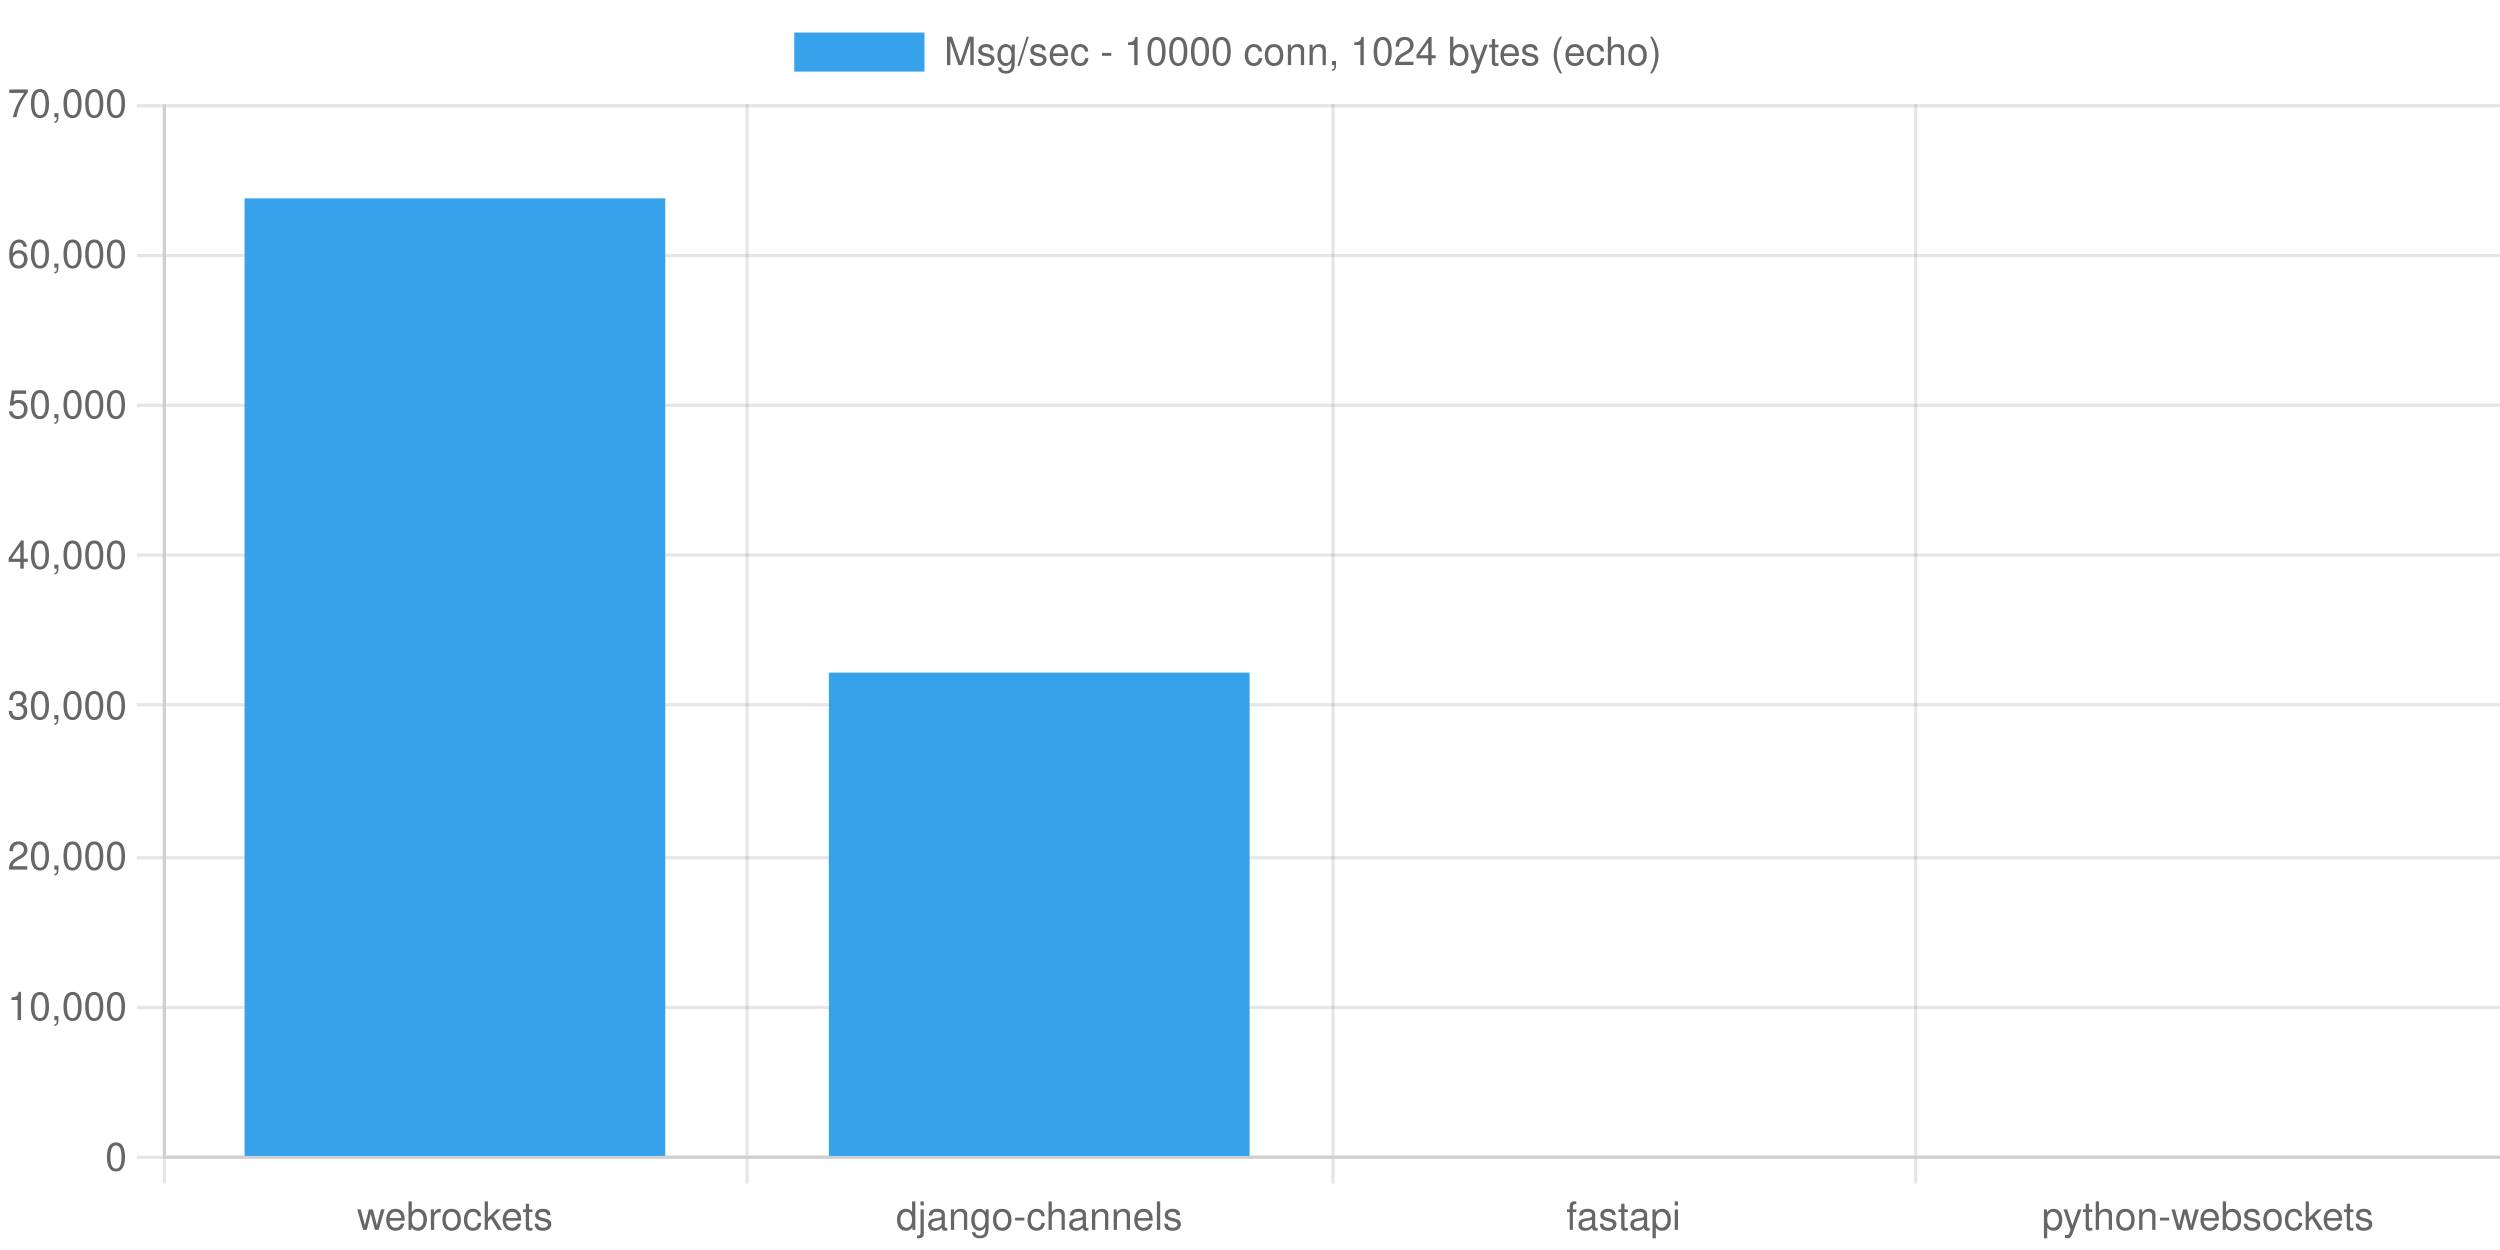
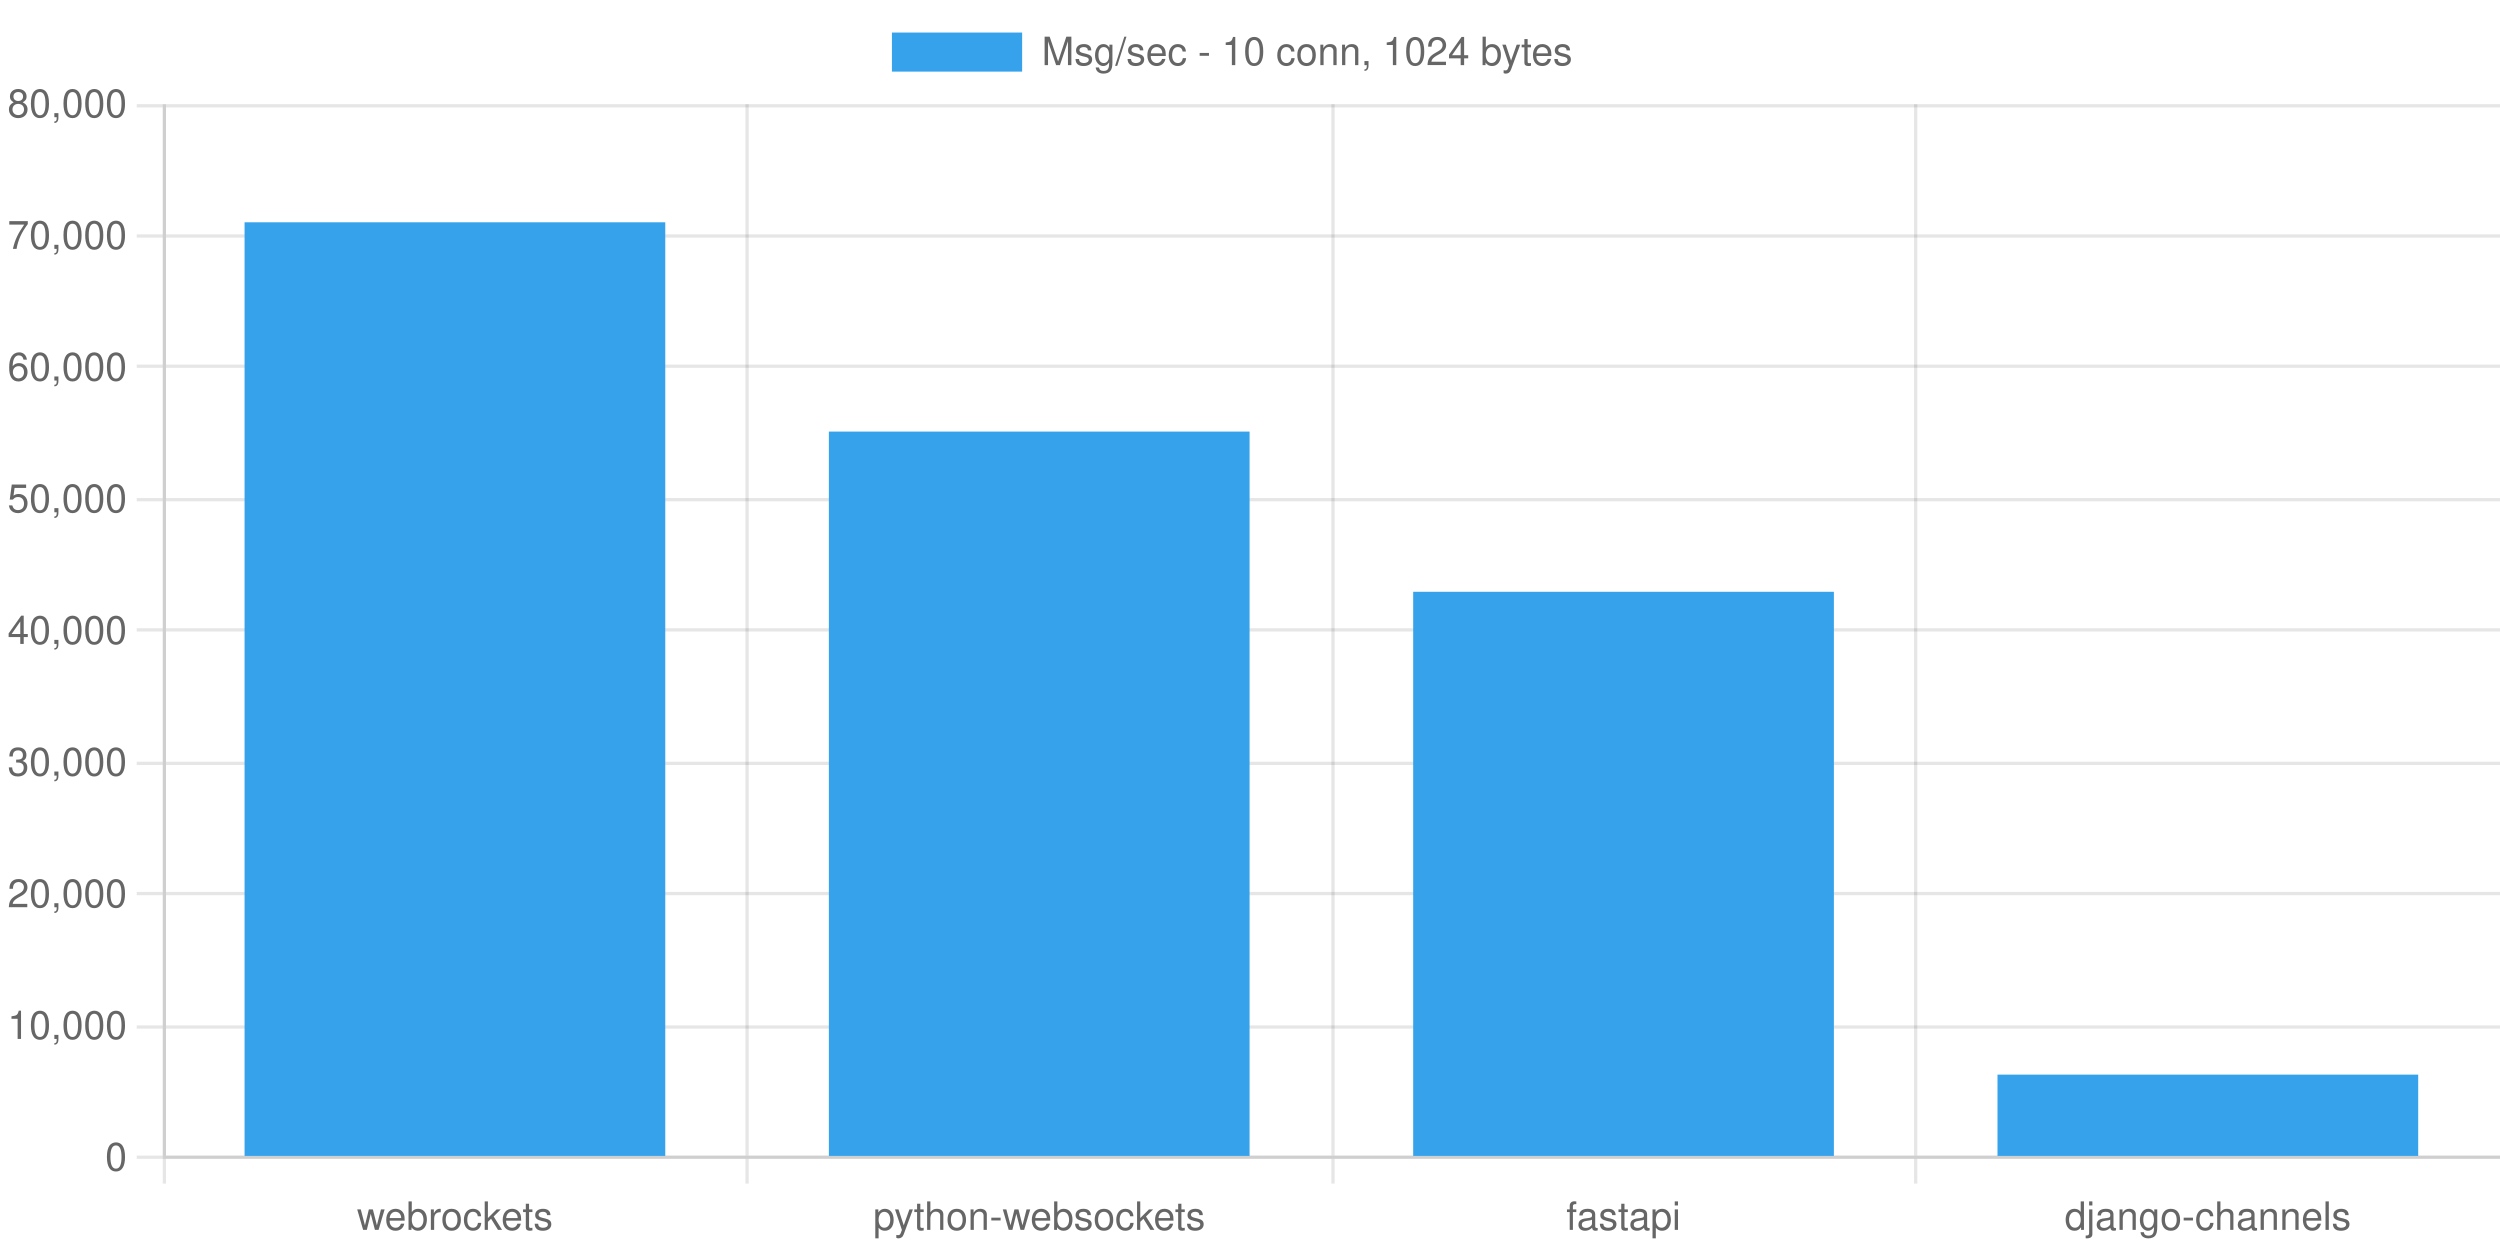
<svg xmlns="http://www.w3.org/2000/svg" version="1.1" width="768px" height="384px" viewBox="0 0 768 384">
  <defs>
    <clipPath id="clip-1" fill-rule="nonzero">
      <path d="M 0,0 L 0,32 768,32 768,0 Z" />
    </clipPath>
    <clipPath id="clip-2" fill-rule="nonzero">
      <path d="M 0,355.6 L 0,384 768,384 768,355.6 Z" />
    </clipPath>
    <clipPath id="clip-3" fill-rule="nonzero">
      <path d="M 0,0 L 0,384 50,384 50,0 Z" />
    </clipPath>
    <clipPath id="clip-4" fill-rule="nonzero">
      <path d="M 50,32 L 50,355.6 768,355.6 768,32 Z" />
    </clipPath>
  </defs>
  <g stroke="none" fill="transparent" fill-rule="nonzero" fill-opacity="1">
    <rect x="0" y="0" width="768" height="384" transform="matrix(1 0 0 1 0 0)" />
  </g>
  <g stroke="rgb(0,0,0)" stroke-width="1" stroke-linecap="butt" stroke-linejoin="miter" stroke-miterlimit="4" stroke-opacity="0.1" fill="none">
    <path d="M 50.5,32 L 50.5,355" />
  </g>
  <g stroke="rgb(0,0,0)" stroke-width="1" stroke-linecap="butt" stroke-linejoin="miter" stroke-miterlimit="4" stroke-opacity="0.1" fill="none">
    <path d="M 50.5,356 L 50.5,363.6" />
  </g>
  <g stroke="rgb(0,0,0)" stroke-width="1" stroke-linecap="butt" stroke-linejoin="miter" stroke-miterlimit="4" stroke-opacity="0.1" fill="none">
    <path d="M 229.5,32 L 229.5,355" />
  </g>
  <g stroke="rgb(0,0,0)" stroke-width="1" stroke-linecap="butt" stroke-linejoin="miter" stroke-miterlimit="4" stroke-opacity="0.1" fill="none">
    <path d="M 229.5,356 L 229.5,363.6" />
  </g>
  <g stroke="rgb(0,0,0)" stroke-width="1" stroke-linecap="butt" stroke-linejoin="miter" stroke-miterlimit="4" stroke-opacity="0.1" fill="none">
    <path d="M 409.5,32 L 409.5,355" />
  </g>
  <g stroke="rgb(0,0,0)" stroke-width="1" stroke-linecap="butt" stroke-linejoin="miter" stroke-miterlimit="4" stroke-opacity="0.1" fill="none">
    <path d="M 409.5,356 L 409.5,363.6" />
  </g>
  <g stroke="rgb(0,0,0)" stroke-width="1" stroke-linecap="butt" stroke-linejoin="miter" stroke-miterlimit="4" stroke-opacity="0.1" fill="none">
    <path d="M 588.5,32 L 588.5,355" />
  </g>
  <g stroke="rgb(0,0,0)" stroke-width="1" stroke-linecap="butt" stroke-linejoin="miter" stroke-miterlimit="4" stroke-opacity="0.1" fill="none">
    <path d="M 588.5,356 L 588.5,363.6" />
  </g>
  <g stroke="rgb(0,0,0)" stroke-width="1" stroke-linecap="butt" stroke-linejoin="miter" stroke-miterlimit="4" stroke-opacity="0.1" fill="none">
    <path d="M 768.5,32 L 768.5,355" />
  </g>
  <g stroke="rgb(0,0,0)" stroke-width="1" stroke-linecap="butt" stroke-linejoin="miter" stroke-miterlimit="4" stroke-opacity="0.1" fill="none">
    <path d="M 768.5,356 L 768.5,363.6" />
  </g>
  <g stroke="rgb(0,0,0)" stroke-width="1" stroke-linecap="butt" stroke-linejoin="miter" stroke-miterlimit="4" stroke-opacity="0.1" fill="none">
    <path d="M 51,355.5 L 768,355.5" />
  </g>
  <g stroke="rgb(0,0,0)" stroke-width="1" stroke-linecap="butt" stroke-linejoin="miter" stroke-miterlimit="4" stroke-opacity="0.1" fill="none">
    <path d="M 42,355.5 L 50,355.5" />
  </g>
  <g stroke="rgb(0,0,0)" stroke-width="1" stroke-linecap="butt" stroke-linejoin="miter" stroke-miterlimit="4" stroke-opacity="0.1" fill="none">
-     <path d="M 51,309.5 L 768,309.5" />
+     <path d="M 51,315.5 L 768,315.5" />
  </g>
  <g stroke="rgb(0,0,0)" stroke-width="1" stroke-linecap="butt" stroke-linejoin="miter" stroke-miterlimit="4" stroke-opacity="0.1" fill="none">
-     <path d="M 42,309.5 L 50,309.5" />
+     <path d="M 42,315.5 L 50,315.5" />
  </g>
  <g stroke="rgb(0,0,0)" stroke-width="1" stroke-linecap="butt" stroke-linejoin="miter" stroke-miterlimit="4" stroke-opacity="0.1" fill="none">
-     <path d="M 51,263.5 L 768,263.5" />
+     <path d="M 51,274.5 L 768,274.5" />
  </g>
  <g stroke="rgb(0,0,0)" stroke-width="1" stroke-linecap="butt" stroke-linejoin="miter" stroke-miterlimit="4" stroke-opacity="0.1" fill="none">
-     <path d="M 42,263.5 L 50,263.5" />
+     <path d="M 42,274.5 L 50,274.5" />
  </g>
  <g stroke="rgb(0,0,0)" stroke-width="1" stroke-linecap="butt" stroke-linejoin="miter" stroke-miterlimit="4" stroke-opacity="0.1" fill="none">
-     <path d="M 51,216.5 L 768,216.5" />
+     <path d="M 51,234.5 L 768,234.5" />
  </g>
  <g stroke="rgb(0,0,0)" stroke-width="1" stroke-linecap="butt" stroke-linejoin="miter" stroke-miterlimit="4" stroke-opacity="0.1" fill="none">
-     <path d="M 42,216.5 L 50,216.5" />
+     <path d="M 42,234.5 L 50,234.5" />
  </g>
  <g stroke="rgb(0,0,0)" stroke-width="1" stroke-linecap="butt" stroke-linejoin="miter" stroke-miterlimit="4" stroke-opacity="0.1" fill="none">
-     <path d="M 51,170.5 L 768,170.5" />
+     <path d="M 51,193.5 L 768,193.5" />
  </g>
  <g stroke="rgb(0,0,0)" stroke-width="1" stroke-linecap="butt" stroke-linejoin="miter" stroke-miterlimit="4" stroke-opacity="0.1" fill="none">
-     <path d="M 42,170.5 L 50,170.5" />
+     <path d="M 42,193.5 L 50,193.5" />
  </g>
  <g stroke="rgb(0,0,0)" stroke-width="1" stroke-linecap="butt" stroke-linejoin="miter" stroke-miterlimit="4" stroke-opacity="0.1" fill="none">
-     <path d="M 51,124.5 L 768,124.5" />
+     <path d="M 51,153.5 L 768,153.5" />
  </g>
  <g stroke="rgb(0,0,0)" stroke-width="1" stroke-linecap="butt" stroke-linejoin="miter" stroke-miterlimit="4" stroke-opacity="0.1" fill="none">
-     <path d="M 42,124.5 L 50,124.5" />
+     <path d="M 42,153.5 L 50,153.5" />
  </g>
  <g stroke="rgb(0,0,0)" stroke-width="1" stroke-linecap="butt" stroke-linejoin="miter" stroke-miterlimit="4" stroke-opacity="0.1" fill="none">
-     <path d="M 51,78.5 L 768,78.5" />
+     <path d="M 51,112.5 L 768,112.5" />
  </g>
  <g stroke="rgb(0,0,0)" stroke-width="1" stroke-linecap="butt" stroke-linejoin="miter" stroke-miterlimit="4" stroke-opacity="0.1" fill="none">
-     <path d="M 42,78.5 L 50,78.5" />
+     <path d="M 42,112.5 L 50,112.5" />
+   </g>
+   <g stroke="rgb(0,0,0)" stroke-width="1" stroke-linecap="butt" stroke-linejoin="miter" stroke-miterlimit="4" stroke-opacity="0.1" fill="none">
+     <path d="M 51,72.5 L 768,72.5" />
+   </g>
+   <g stroke="rgb(0,0,0)" stroke-width="1" stroke-linecap="butt" stroke-linejoin="miter" stroke-miterlimit="4" stroke-opacity="0.1" fill="none">
+     <path d="M 42,72.5 L 50,72.5" />
  </g>
  <g stroke="rgb(0,0,0)" stroke-width="1" stroke-linecap="butt" stroke-linejoin="miter" stroke-miterlimit="4" stroke-opacity="0.1" fill="none">
    <path d="M 51,32.5 L 768,32.5" />
  </g>
  <g stroke="rgb(0,0,0)" stroke-width="1" stroke-linecap="butt" stroke-linejoin="miter" stroke-miterlimit="4" stroke-opacity="0.1" fill="none">
    <path d="M 42,32.5 L 50,32.5" />
  </g>
  <g stroke="none" fill="rgb(54,162,235)" fill-rule="nonzero" fill-opacity="1" clip-path="url(#clip-1)">
-     <path d="M 244,10 L 244,22 284,22 284,10 Z" />
+     <path d="M 274,10 L 274,22 314,22 314,10 Z" />
  </g>
  <g stroke="none" fill="#666" fill-rule="nonzero" fill-opacity="1" clip-path="url(#clip-1)">
    <text style="font:normal 12px 'Helvetica Neue', 'Helvetica', 'Arial', sans-serif;" text-anchor="start" dominant-baseline="middle" transform="matrix(1 0 0 1 0 0)">
-       <tspan x="290" y="16">Msg/sec - 10000 conn, 1024 bytes (echo)</tspan>
+       <tspan x="320" y="16">Msg/sec - 10 conn, 1024 bytes</tspan>
    </text>
  </g>
  <g stroke="rgb(0,0,0)" stroke-width="1" stroke-linecap="butt" stroke-linejoin="miter" stroke-miterlimit="4" stroke-opacity="0.1" fill="none">
    <path d="M 50,355.5 L 769,355.5" />
  </g>
  <g stroke="none" fill="#666" fill-rule="nonzero" fill-opacity="1" clip-path="url(#clip-2)">
    <text style="font:normal 12px 'Helvetica Neue', 'Helvetica', 'Arial', sans-serif;" text-anchor="middle" dominant-baseline="middle" transform="matrix(1 0 0 1 139.75 366.6)">
      <tspan x="0" y="7.2">webrockets</tspan>
    </text>
  </g>
  <g stroke="none" fill="#666" fill-rule="nonzero" fill-opacity="1" clip-path="url(#clip-2)">
    <text style="font:normal 12px 'Helvetica Neue', 'Helvetica', 'Arial', sans-serif;" text-anchor="middle" dominant-baseline="middle" transform="matrix(1 0 0 1 319.25 366.6)">
-       <tspan x="0" y="7.2">django-channels</tspan>
+       <tspan x="0" y="7.2">python-websockets</tspan>
    </text>
  </g>
  <g stroke="none" fill="#666" fill-rule="nonzero" fill-opacity="1" clip-path="url(#clip-2)">
    <text style="font:normal 12px 'Helvetica Neue', 'Helvetica', 'Arial', sans-serif;" text-anchor="middle" dominant-baseline="middle" transform="matrix(1 0 0 1 498.75 366.6)">
      <tspan x="0" y="7.2">fastapi</tspan>
    </text>
  </g>
  <g stroke="none" fill="#666" fill-rule="nonzero" fill-opacity="1" clip-path="url(#clip-2)">
    <text style="font:normal 12px 'Helvetica Neue', 'Helvetica', 'Arial', sans-serif;" text-anchor="middle" dominant-baseline="middle" transform="matrix(1 0 0 1 678.25 366.6)">
-       <tspan x="0" y="7.2">python-websockets</tspan>
+       <tspan x="0" y="7.2">django-channels</tspan>
    </text>
  </g>
  <g stroke="rgb(0,0,0)" stroke-width="1" stroke-linecap="butt" stroke-linejoin="miter" stroke-miterlimit="4" stroke-opacity="0.1" fill="none">
    <path d="M 50.5,32 L 50.5,356" />
  </g>
  <g stroke="none" fill="#666" fill-rule="nonzero" fill-opacity="1" clip-path="url(#clip-3)">
    <text style="font:normal 12px 'Helvetica Neue', 'Helvetica', 'Arial', sans-serif;" text-anchor="end" dominant-baseline="middle" transform="matrix(1 0 0 1 39 355.6)">
      <tspan x="0" y="0">0</tspan>
    </text>
  </g>
  <g stroke="none" fill="#666" fill-rule="nonzero" fill-opacity="1" clip-path="url(#clip-3)">
-     <text style="font:normal 12px 'Helvetica Neue', 'Helvetica', 'Arial', sans-serif;" text-anchor="end" dominant-baseline="middle" transform="matrix(1 0 0 1 39 309.3714)">
+     <text style="font:normal 12px 'Helvetica Neue', 'Helvetica', 'Arial', sans-serif;" text-anchor="end" dominant-baseline="middle" transform="matrix(1 0 0 1 39 315.15)">
      <tspan x="0" y="0">10,000</tspan>
    </text>
  </g>
  <g stroke="none" fill="#666" fill-rule="nonzero" fill-opacity="1" clip-path="url(#clip-3)">
-     <text style="font:normal 12px 'Helvetica Neue', 'Helvetica', 'Arial', sans-serif;" text-anchor="end" dominant-baseline="middle" transform="matrix(1 0 0 1 39 263.1429)">
+     <text style="font:normal 12px 'Helvetica Neue', 'Helvetica', 'Arial', sans-serif;" text-anchor="end" dominant-baseline="middle" transform="matrix(1 0 0 1 39 274.7)">
      <tspan x="0" y="0">20,000</tspan>
    </text>
  </g>
  <g stroke="none" fill="#666" fill-rule="nonzero" fill-opacity="1" clip-path="url(#clip-3)">
-     <text style="font:normal 12px 'Helvetica Neue', 'Helvetica', 'Arial', sans-serif;" text-anchor="end" dominant-baseline="middle" transform="matrix(1 0 0 1 39 216.9143)">
+     <text style="font:normal 12px 'Helvetica Neue', 'Helvetica', 'Arial', sans-serif;" text-anchor="end" dominant-baseline="middle" transform="matrix(1 0 0 1 39 234.25)">
      <tspan x="0" y="0">30,000</tspan>
    </text>
  </g>
  <g stroke="none" fill="#666" fill-rule="nonzero" fill-opacity="1" clip-path="url(#clip-3)">
-     <text style="font:normal 12px 'Helvetica Neue', 'Helvetica', 'Arial', sans-serif;" text-anchor="end" dominant-baseline="middle" transform="matrix(1 0 0 1 39 170.6857)">
+     <text style="font:normal 12px 'Helvetica Neue', 'Helvetica', 'Arial', sans-serif;" text-anchor="end" dominant-baseline="middle" transform="matrix(1 0 0 1 39 193.8)">
      <tspan x="0" y="0">40,000</tspan>
    </text>
  </g>
  <g stroke="none" fill="#666" fill-rule="nonzero" fill-opacity="1" clip-path="url(#clip-3)">
-     <text style="font:normal 12px 'Helvetica Neue', 'Helvetica', 'Arial', sans-serif;" text-anchor="end" dominant-baseline="middle" transform="matrix(1 0 0 1 39 124.4571)">
+     <text style="font:normal 12px 'Helvetica Neue', 'Helvetica', 'Arial', sans-serif;" text-anchor="end" dominant-baseline="middle" transform="matrix(1 0 0 1 39 153.35)">
      <tspan x="0" y="0">50,000</tspan>
    </text>
  </g>
  <g stroke="none" fill="#666" fill-rule="nonzero" fill-opacity="1" clip-path="url(#clip-3)">
-     <text style="font:normal 12px 'Helvetica Neue', 'Helvetica', 'Arial', sans-serif;" text-anchor="end" dominant-baseline="middle" transform="matrix(1 0 0 1 39 78.22857)">
+     <text style="font:normal 12px 'Helvetica Neue', 'Helvetica', 'Arial', sans-serif;" text-anchor="end" dominant-baseline="middle" transform="matrix(1 0 0 1 39 112.9)">
      <tspan x="0" y="0">60,000</tspan>
    </text>
  </g>
  <g stroke="none" fill="#666" fill-rule="nonzero" fill-opacity="1" clip-path="url(#clip-3)">
-     <text style="font:normal 12px 'Helvetica Neue', 'Helvetica', 'Arial', sans-serif;" text-anchor="end" dominant-baseline="middle" transform="matrix(1 0 0 1 39 32)">
+     <text style="font:normal 12px 'Helvetica Neue', 'Helvetica', 'Arial', sans-serif;" text-anchor="end" dominant-baseline="middle" transform="matrix(1 0 0 1 39 72.45)">
      <tspan x="0" y="0">70,000</tspan>
    </text>
  </g>
-   <g stroke="none" fill="rgb(54,162,235)" fill-rule="nonzero" fill-opacity="1" clip-path="url(#clip-4)">
-     <path d="M 75.13,60.932 L 75.13,355.1 204.37,355.1 204.37,60.932 Z" />
+   <g stroke="none" fill="#666" fill-rule="nonzero" fill-opacity="1" clip-path="url(#clip-3)">
+     <text style="font:normal 12px 'Helvetica Neue', 'Helvetica', 'Arial', sans-serif;" text-anchor="end" dominant-baseline="middle" transform="matrix(1 0 0 1 39 32)">
+       <tspan x="0" y="0">80,000</tspan>
+     </text>
  </g>
  <g stroke="none" fill="rgb(54,162,235)" fill-rule="nonzero" fill-opacity="1" clip-path="url(#clip-4)">
-     <path d="M 254.63,206.625 L 254.63,355.1 383.87,355.1 383.87,206.625 Z" />
+     <path d="M 75.13,68.287 L 75.13,355.1 204.37,355.1 204.37,68.287 Z" />
  </g>
  <g stroke="none" fill="rgb(54,162,235)" fill-rule="nonzero" fill-opacity="1" clip-path="url(#clip-4)">
-     <path d="M 434.13,355.6 L 434.13,355.6 563.37,355.6 563.37,355.6 Z" />
+     <path d="M 254.63,132.585 L 254.63,355.1 383.87,355.1 383.87,132.585 Z" />
  </g>
  <g stroke="none" fill="rgb(54,162,235)" fill-rule="nonzero" fill-opacity="1" clip-path="url(#clip-4)">
-     <path d="M 613.63,355.6 L 613.63,355.6 742.87,355.6 742.87,355.6 Z" />
+     <path d="M 434.13,181.801 L 434.13,355.1 563.37,355.1 563.37,181.801 Z" />
+   </g>
+   <g stroke="none" fill="rgb(54,162,235)" fill-rule="nonzero" fill-opacity="1" clip-path="url(#clip-4)">
+     <path d="M 613.63,330.125 L 613.63,355.1 742.87,355.1 742.87,330.125 Z" />
  </g>
</svg>
